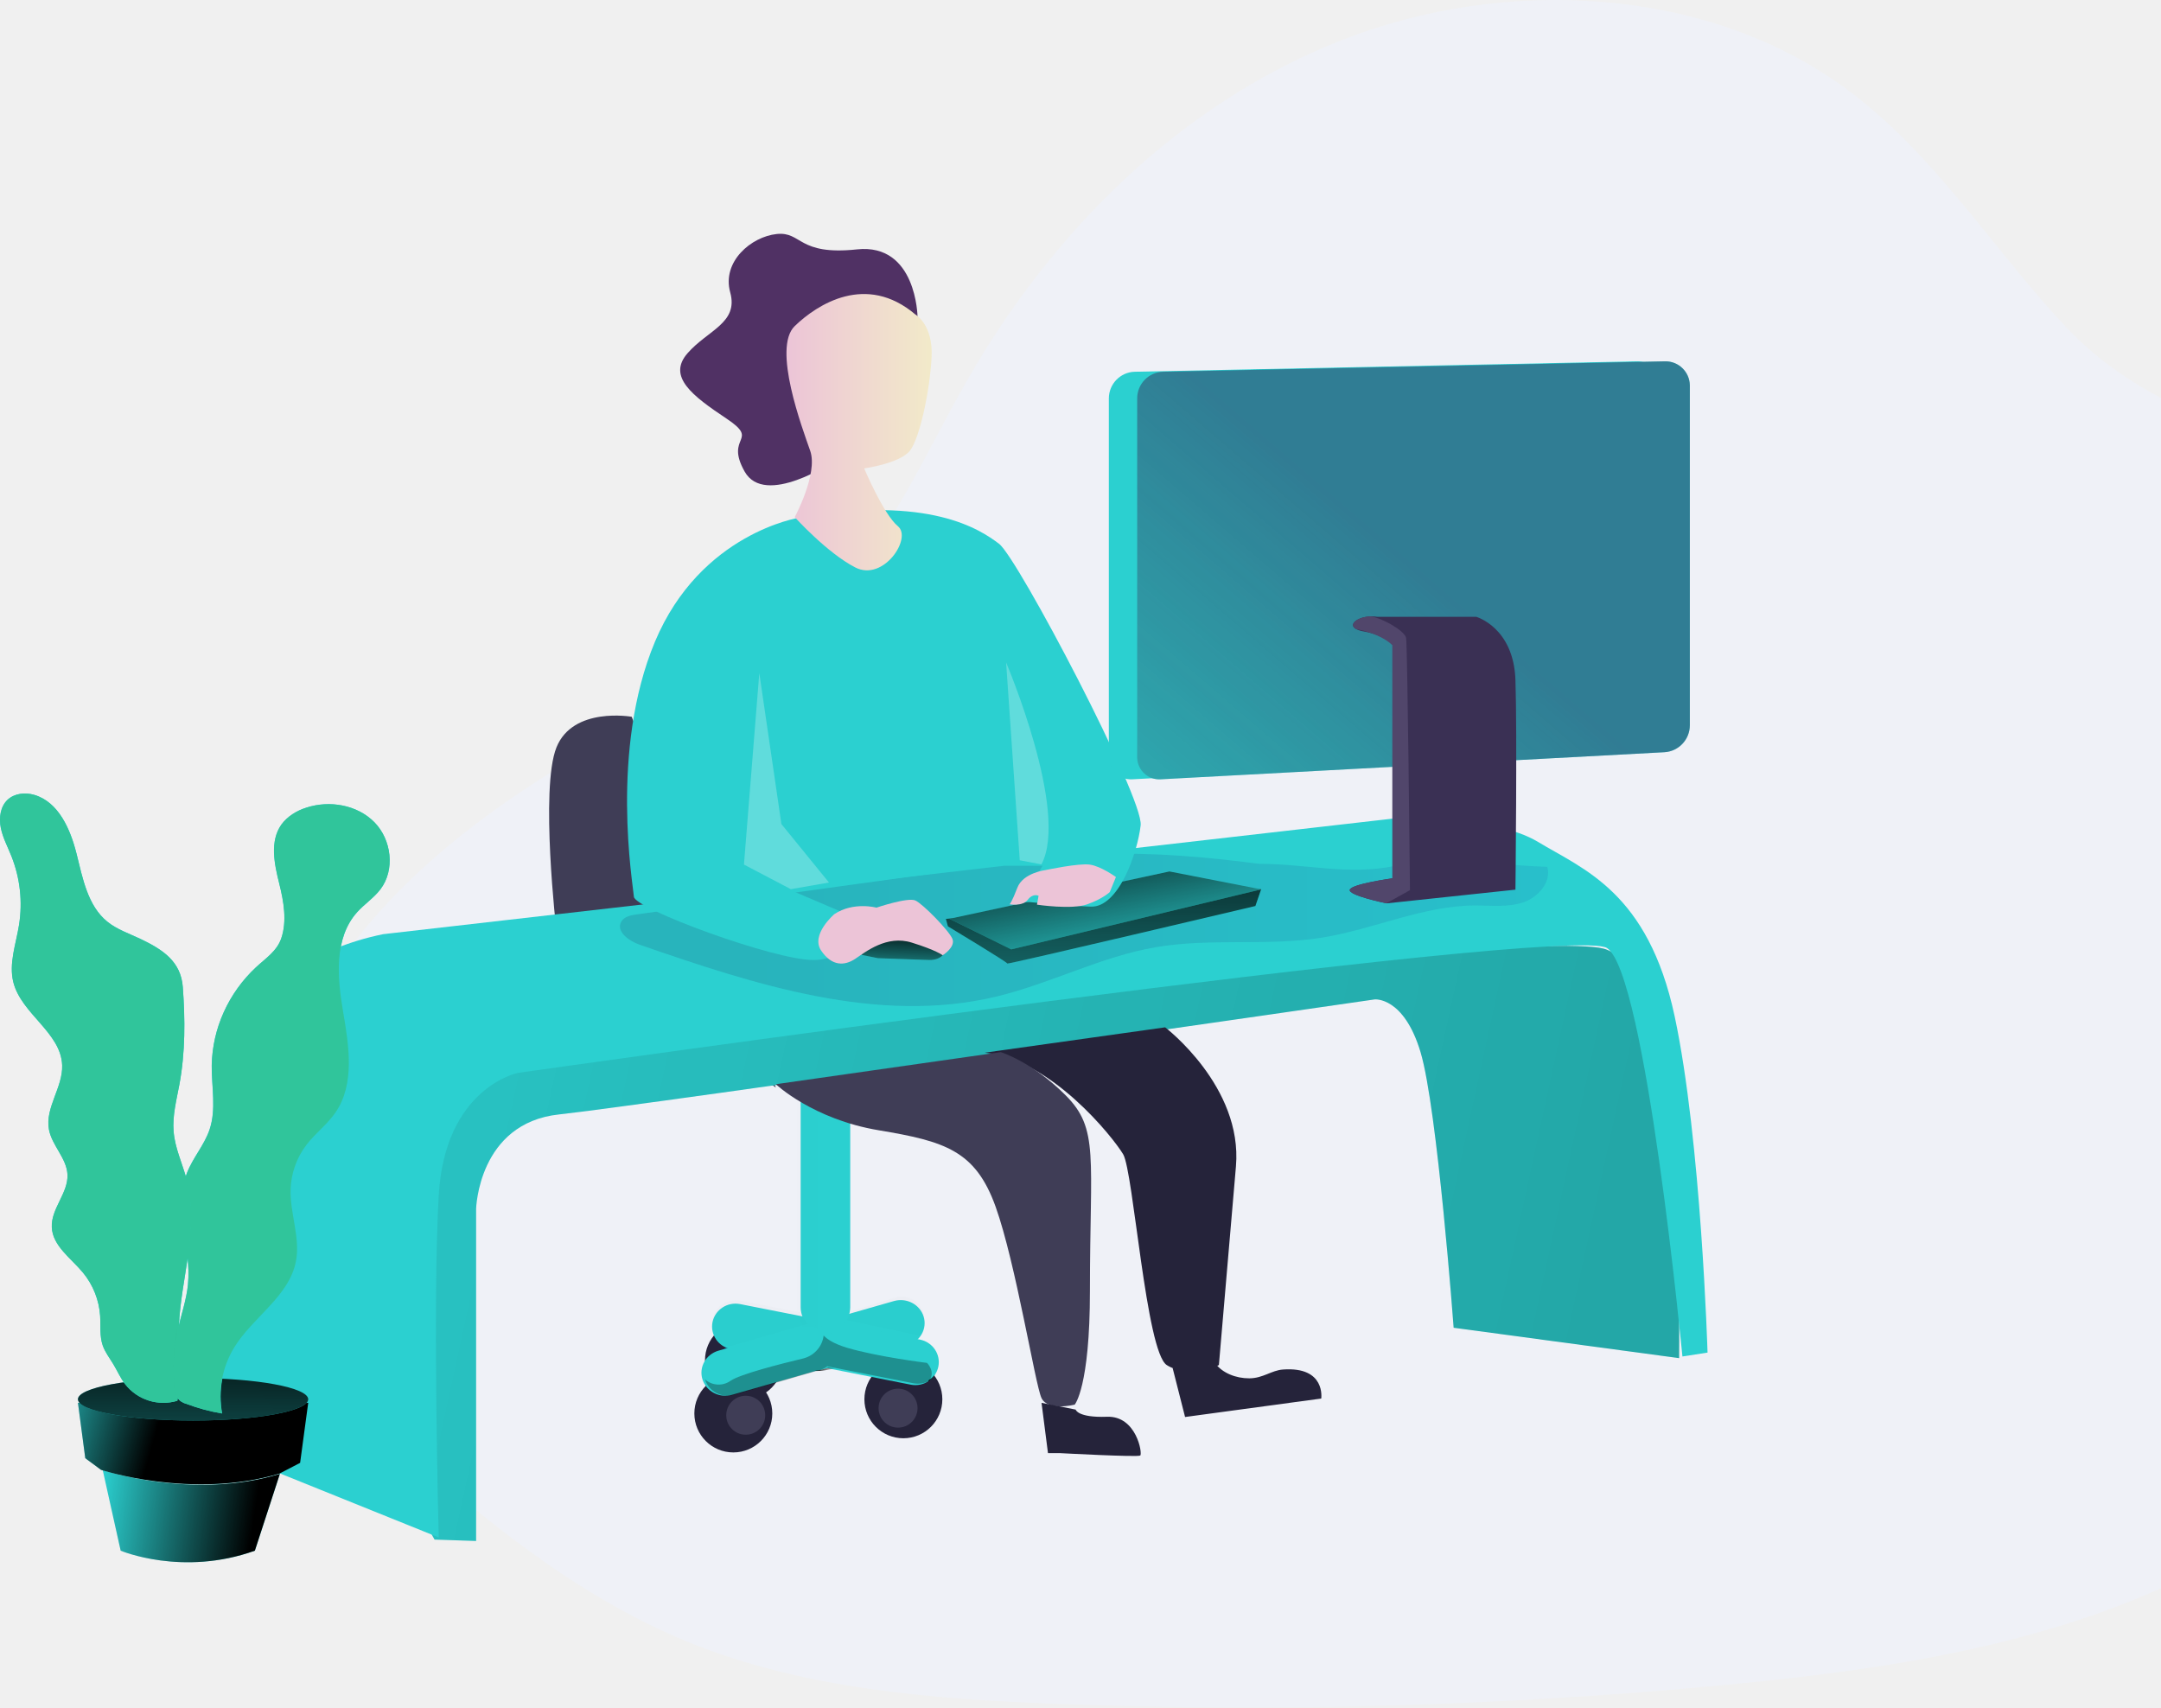
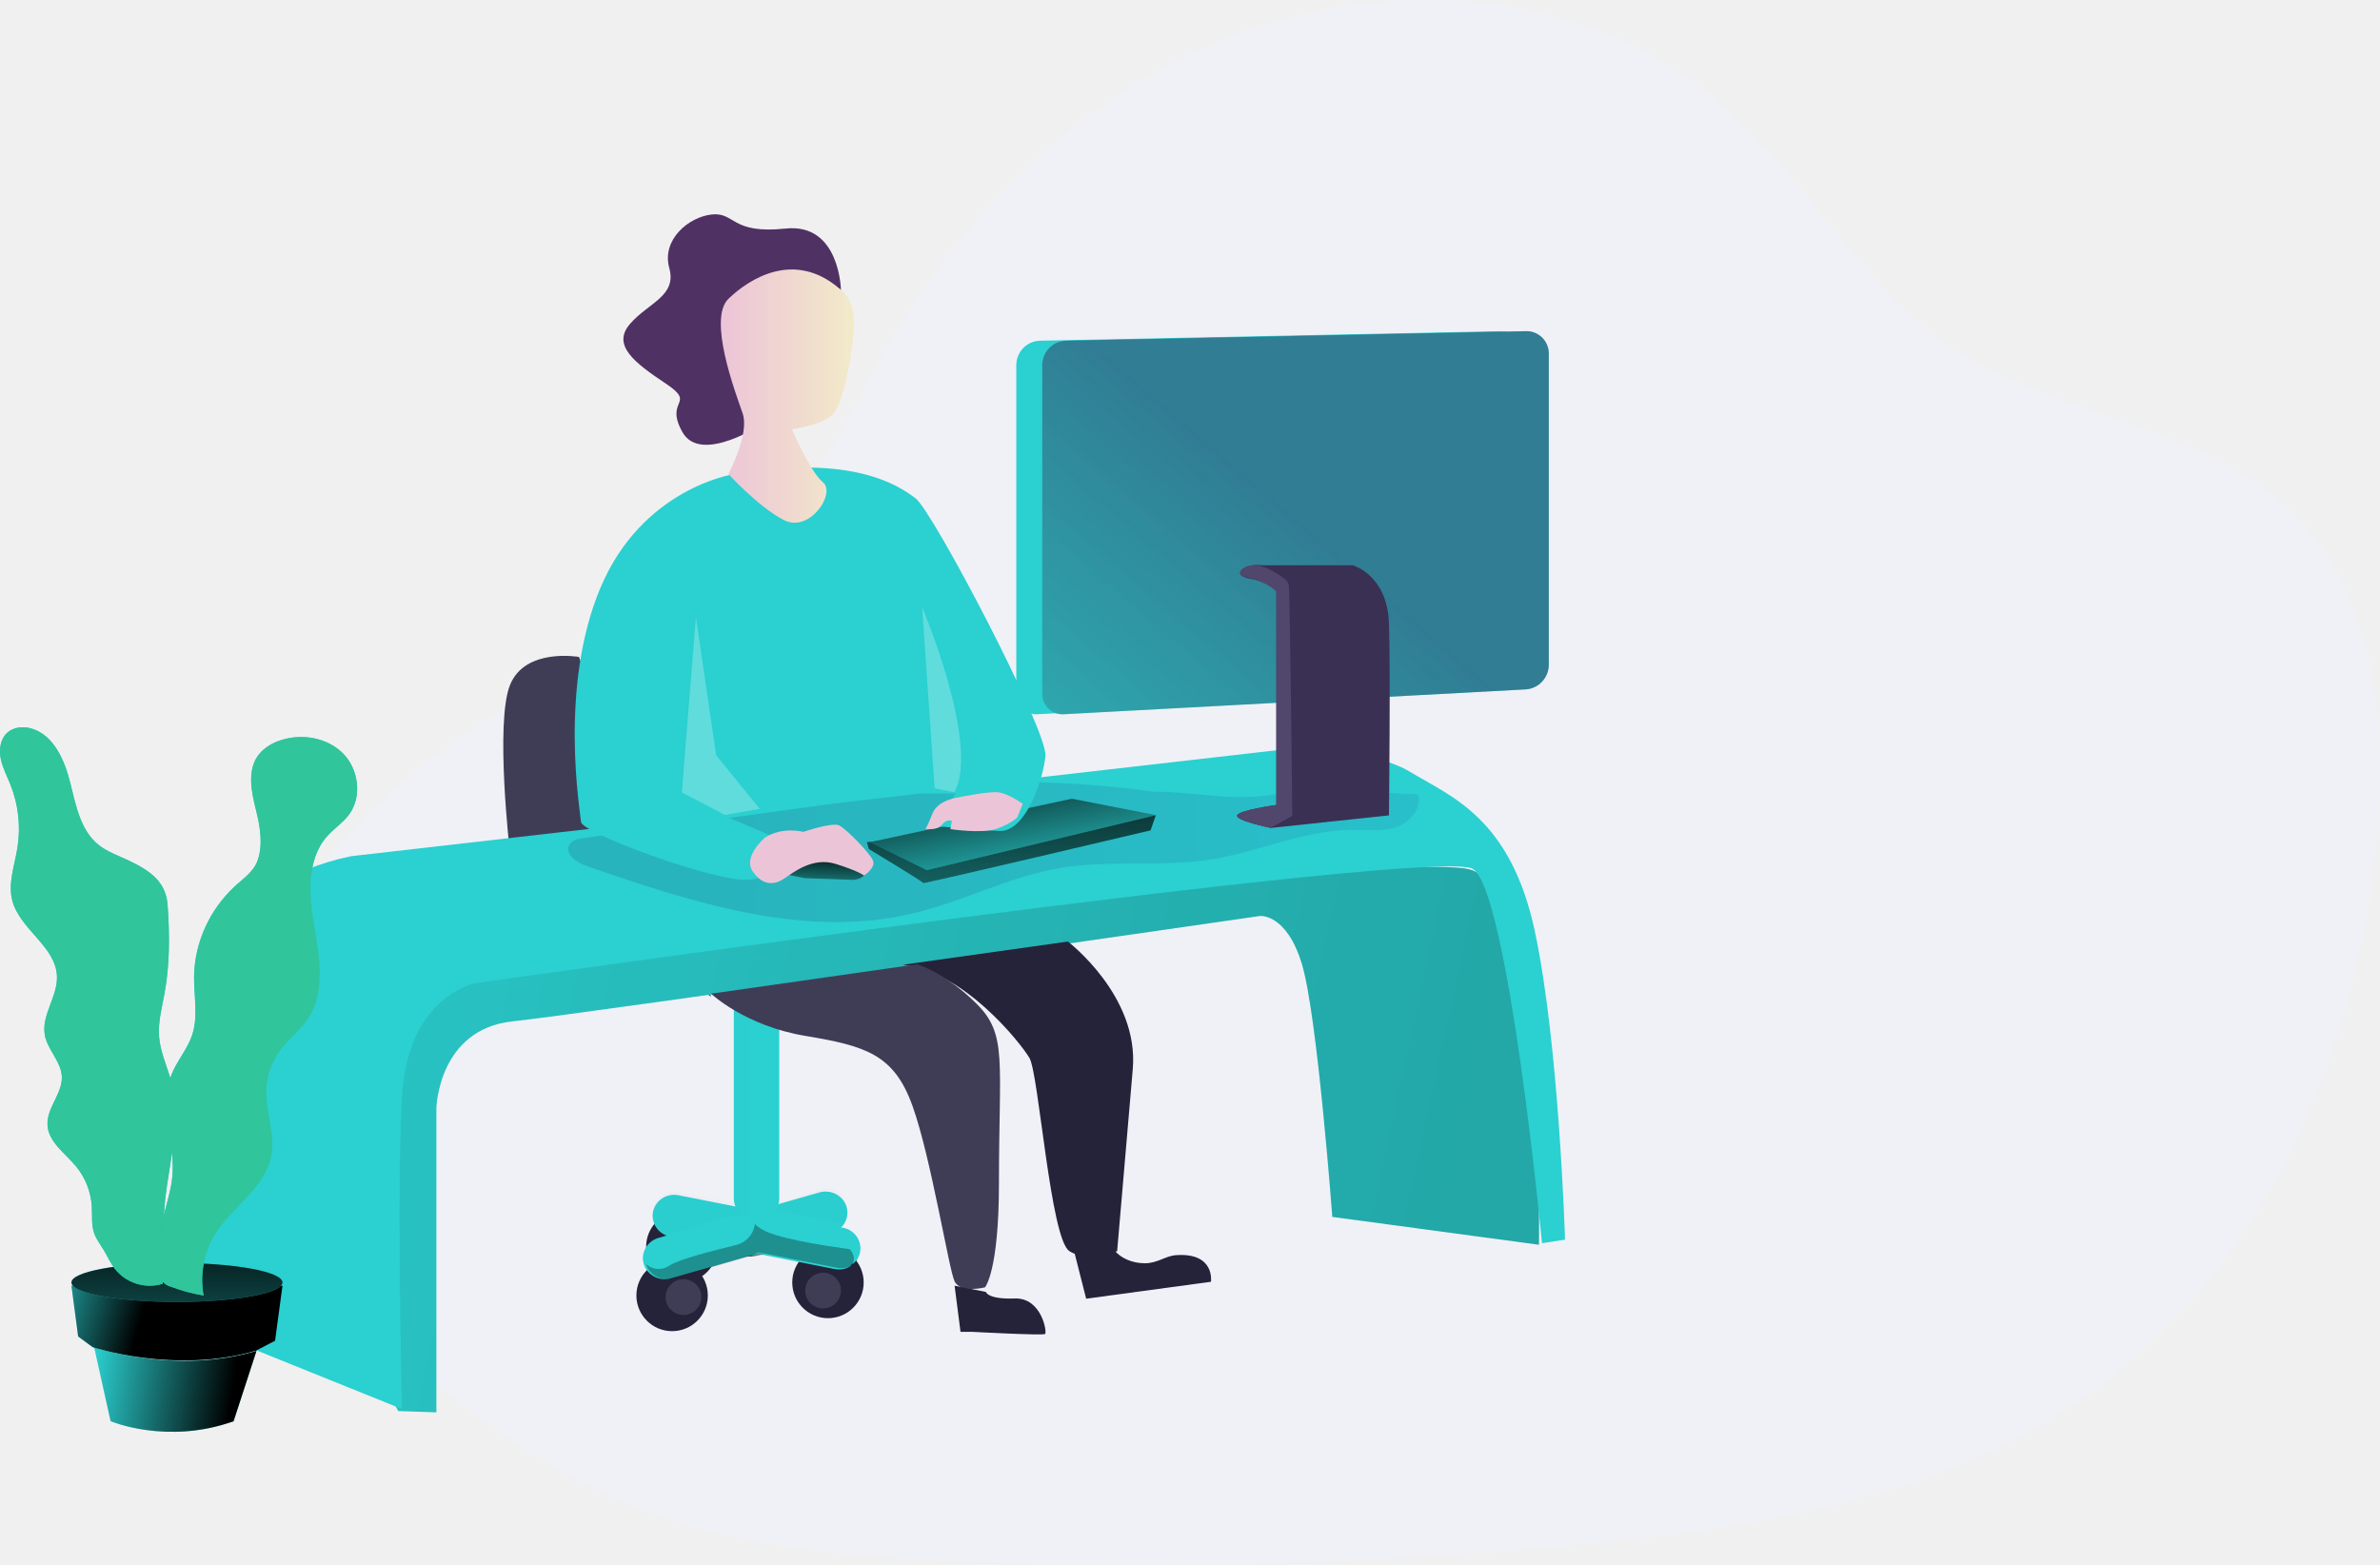
- <svg xmlns="http://www.w3.org/2000/svg" width="610" height="482" fill="none">
-   <path d="M583.079 92.214c-20.972-22.385-37.207-49.107-62.274-67.375-39.374-28.754-96.041-31.558-142.081-13.494-46.039 18.063-81.904 54.474-105.543 95.703-12.435 21.692-22.202 45.354-40.423 63.08-15.403 14.976-35.648 24.531-54.843 34.938-30.948 16.733-60.752 36.952-80.78 64.695-20.026 27.743-28.98 64.181-16.178 95.446 8.633 21.097 26.022 37.883 43.836 53.081 20.964 17.869 43.496 34.601 69.499 45.248 32.556 13.246 68.695 16.094 104.135 17.442 62.828 2.38 125.757.601 188.319-5.323 51.23-4.844 104.011-13.113 146.874-39.88 60.043-37.484 91.001-106.163 97.97-173.511 2.836-26.935 2.118-54.927-8.964-79.919-26.504-59.78-98.017-45.798-139.547-90.131Z" fill="#EFF1F7" />
-   <path d="M178.317 202.334s-16.6-2.947-21.25 8.669c-4.65 11.616 0 51.733 0 51.733L219 307l-40.683-104.666Z" fill="#3F3D56" />
-   <path d="m256.202 379.727-24.555 7.008c-3.568 1.009-7.31-.952-8.372-4.386-1.047-3.438.987-7.046 4.55-8.069l24.522-7.014c3.565-1.01 7.307.947 8.372 4.379 1.058 3.433-.961 7.045-4.517 8.082Z" fill="#2BD0D0" />
+ <svg xmlns="http://www.w3.org/2000/svg" width="733" height="482" viewBox="0 0 733 482" fill="none">
+   <path d="M583.079 92.214C562.107 69.829 545.872 43.107 520.805 24.839C481.431 -3.915 424.764 -6.719 378.724 11.345C332.685 29.408 296.82 65.819 273.181 107.048C260.746 128.74 250.979 152.402 232.758 170.128C217.355 185.104 197.11 194.659 177.915 205.066C146.967 221.799 117.163 242.018 97.136 269.761C77.109 297.504 68.154 333.942 80.957 365.207C89.59 386.304 106.979 403.09 124.793 418.288C145.757 436.157 168.289 452.889 194.292 463.536C226.848 476.782 262.987 479.63 298.427 480.978C361.255 483.358 424.184 481.579 486.746 475.655C537.976 470.811 590.757 462.542 633.62 435.775C693.663 398.291 724.621 329.612 731.59 262.264C734.426 235.329 733.708 207.337 722.626 182.345C696.122 122.565 624.609 136.547 583.079 92.214Z" fill="#EFF1F7" />
+   <path d="M178.317 202.334C178.317 202.334 161.717 199.387 157.067 211.003C152.417 222.619 157.067 262.736 157.067 262.736L219 307L178.317 202.334Z" fill="#3F3D56" />
+   <path d="M256.202 379.727L231.647 386.735C228.079 387.744 224.337 385.783 223.275 382.349V382.349C222.228 378.911 224.262 375.303 227.825 374.28L252.347 367.266C255.912 366.256 259.654 368.213 260.719 371.645V371.645C261.777 375.078 259.758 378.69 256.202 379.727V379.727Z" fill="#2BD0D0" />
  <circle cx="255" cy="395" r="11" fill="#25233A" />
  <circle cx="253.5" cy="397.5" r="5.5" fill="#3F3D56" />
  <circle cx="210" cy="384" r="11" fill="#25233A" />
-   <path d="M214 384.5a5.5 5.5 0 1 1-11 0 5.5 5.5 0 1 1 11 0Z" fill="url(#a)" />
+   <path d="M214 384.5C214 387.538 211.538 390 208.5 390C205.462 390 203 387.538 203 384.5C203 381.462 205.462 379 208.5 379C211.538 379 214 381.462 214 384.5Z" fill="url(#paint0_linear_1_797)" />
  <circle cx="207" cy="399" r="11" fill="#25233A" />
-   <path d="M216 399.5a5.5 5.5 0 1 1-11 0 5.5 5.5 0 1 1 11 0Z" fill="#3F3D56" />
-   <path d="m257.085 390.874-50.787-10.046c-3.574-.717-5.884-4.13-5.168-7.636.732-3.5 4.211-5.764 7.785-5.066l50.787 10.027c3.574.717 5.884 4.131 5.168 7.637-.723 3.507-4.204 5.781-7.785 5.084Z" fill="#2BD0D0" />
-   <path d="M226 310h14v58.999a6.999 6.999 0 0 1-6.997 7.001 6.998 6.998 0 0 1-6.996-7.001V310H226Z" fill="#2BD0D0" />
-   <path d="m231.187 386.708-24.537 7.025c-3.568 1.014-7.314-.949-8.375-4.388-1.047-3.441.987-7.05 4.548-8.074l24.537-7.005c3.564-1.011 7.304.948 8.368 4.381 1.039 3.435-.989 7.034-4.541 8.061Z" fill="#2BD0D0" />
-   <path d="m236 386.26-3.125.551c-.932.163-1.907.222-2.875.172l1.305-.228a10.294 10.294 0 0 0 2.507-.755l2.188.26Z" fill="url(#b)" />
-   <path d="M261 372.738a6.914 6.914 0 0 1-1.46 4.262L239 372.65a7.104 7.104 0 0 0 1.098-2.462l12.654-3.923a6.2 6.2 0 0 1 4.913.579c1.5.867 2.609 2.324 3.083 4.048.164.6.249 1.222.252 1.846Z" fill="url(#c)" />
-   <path opacity=".31" d="M225.221 371.103a5.779 5.779 0 0 1-.221-1.58V311h5.943v63.071A1.88 1.88 0 0 0 231 375a9.262 9.262 0 0 0-2.845-.511c-.691-.04-1.385-.04-2.076 0l.425-.1c.262-.04-.94-2.091-1.283-3.286Z" fill="url(#d)" />
-   <path opacity=".31" d="M262.289 389.8a6.67 6.67 0 0 1-3.17.796 7.059 7.059 0 0 1-1.329-.129l-22.408-4.407-1.867-.363a6.519 6.519 0 0 1-2.133 1.055l-1.11.317-23.025 6.666c-3.514 1.007-7.202-.943-8.247-4.362 1.997 1.805 5.029 1.973 7.223.401 2.811-1.896 14.002-4.743 20.341-6.257 2.996-.698 5.288-3.049 5.848-5.999a4.13 4.13 0 0 1 .08-.518c1.056 1.113 2.997 2.362 6.505 3.423 8.639 2.589 22.667 4.304 22.667 4.304s2.532 2.42.625 5.073Z" fill="url(#e)" />
-   <path d="M264 388a7.623 7.623 0 0 1-2 2 120.6 120.6 0 0 0 2-2Z" fill="url(#f)" />
-   <path d="M226.299 370.559a6.828 6.828 0 0 0 1.701 3.129c-.209.04-.425.093-.641.152L206.088 380c-3.271-.813-5.426-3.865-5.044-7.146.381-3.28 3.181-5.781 6.556-5.854.453.001.905.045 1.349.132l17.35 3.427Z" fill="url(#g)" />
-   <path d="M259 89.407s-.276-20.805-17.075-19.01c-16.799 1.793-15.511-5.095-22.687-4.339-7.175.757-15.511 7.786-13.117 16.468 2.395 8.682-6.332 10.623-12.064 17.21-5.733 6.587 1.349 11.976 11.006 18.416 9.657 6.44-.6 4.773 5.125 14.955 5.726 10.181 25.107-2.825 25.107-2.825L259 89.407Z" fill="#503164" />
-   <path d="m122.664 434.601 11.729.399v-93.745s.591-24.241 23.453-26.673c22.861-2.431 230.196-32.466 230.196-32.466s8.218-.87 12.951 14.901c4.733 15.771 9.34 77.787 9.34 77.787l63.64 8.577s1.679-109.549-21.302-115.595c-22.981-6.045-323.522 24.76-323.522 24.76s-22.291 116.352-6.485 142.055Z" fill="#2BD0D0" />
-   <path opacity=".197" d="m122.664 434.601 11.729.399v-93.745s.591-24.241 23.453-26.673c22.861-2.431 230.196-32.466 230.196-32.466s8.218-.87 12.951 14.901c4.733 15.771 9.34 77.787 9.34 77.787l63.64 8.577s1.679-109.549-21.302-115.595c-22.981-6.045-323.522 24.76-323.522 24.76s-22.291 116.352-6.485 142.055Z" fill="url(#h)" />
-   <path d="M62 303.784s5.744-31.756 46.144-40.079l285.183-32.643s27.996-1.16 40.804 6.587c12.808 7.746 31.088 14.168 38.583 49.223 7.495 35.056 9.286 94.942 9.286 94.942l-7.09 1.1s-10.348-108.44-21.311-115.306c-10.964-6.865-307.403 35.255-307.403 35.255s-20.561 4.088-22.352 34.532c-1.791 30.443 0 96.605 0 96.605L62 409.057V303.784Z" fill="#2BD0D0" />
-   <path opacity=".19" d="M355.425 243.844c-14.762-1.9-29.644-3.276-44.519-2.719-11.179.432-22.286 1.965-33.372 3.492l-97.775 13.503c-1.659.229-3.55.603-4.379 2.044-1.593 2.752 2.149 5.464 5.181 6.512 32.51 11.256 67.243 22.656 100.708 14.63 15.3-3.669 29.511-11.288 45.03-13.935 15.518-2.647 31.448-.21 46.933-2.706 14.557-2.345 28.417-9.009 43.172-9.074 4.525 0 9.183.577 13.475-.839 4.293-1.415 8.088-5.739 6.9-10.05-13.853-.478-29.404-3.007-42.992-.262-13.449 2.712-24.894-.596-38.362-.596Z" fill="url(#i)" />
-   <path d="m267 259.38.57 2.114s16.881 10.173 16.775 10.501c-.106.328 70.024-16.239 70.024-16.239L356 251l-89 8.38Z" fill="#2BD0D0" />
-   <path d="m267 259.38.57 2.114s16.881 10.173 16.775 10.501c-.106.328 70.024-16.239 70.024-16.239L356 251l-89 8.38Z" fill="url(#j)" />
-   <path d="M268 259.364 330.107 246 356 251.054 285.442 268 268 259.364Z" fill="#2BD0D0" />
-   <path d="M268 259.364 330.107 246 356 251.054 285.442 268 268 259.364Z" fill="url(#k)" />
-   <path d="m247.832 270.484 14.457.512s3.672.228 4.621-2.717c.949-2.945-5.89-9.16-6.623-9.277-.733-.118-19.759 5.219-17.017 10.556l4.562.926Z" fill="#2BD0D0" />
-   <path d="m247.832 270.484 14.457.512s3.672.228 4.621-2.717c.949-2.945-5.89-9.16-6.623-9.277-.733-.118-19.759 5.219-17.017 10.556l4.562.926Z" fill="url(#l)" />
-   <path d="m79 416.056-7.058 21.677c-20.473 7.351-37.88 0-37.88 0L29 415s25.535 8.56 50 1.056Z" fill="#2BD0D0" />
-   <path d="m79 416.056-7.058 21.677c-20.473 7.351-37.88 0-37.88 0L29 415s25.535 8.56 50 1.056Z" fill="url(#m)" />
-   <path d="m87 396-2.284 16.943-5.786 3.008c-24.649 7.421-50.415-1.038-50.415-1.038l-4.443-3.283L22 396h65Z" fill="#2BD0D0" />
-   <path d="m87 396-2.284 16.943-5.786 3.008c-24.649 7.421-50.415-1.038-50.415-1.038l-4.443-3.283L22 396h65Z" fill="url(#n)" />
+   <path d="M216 399.5C216 402.538 213.538 405 210.5 405C207.462 405 205 402.538 205 399.5C205 396.462 207.462 394 210.5 394C213.538 394 216 396.462 216 399.5V399.5Z" fill="#3F3D56" />
+   <path d="M257.085 390.874L206.298 380.828C202.724 380.111 200.414 376.698 201.13 373.192V373.192C201.862 369.692 205.341 367.428 208.915 368.126L259.702 378.153C263.276 378.87 265.586 382.284 264.87 385.79V385.79C264.147 389.297 260.666 391.571 257.085 390.874V390.874Z" fill="#2BD0D0" />
+   <path d="M226 310H240V368.999C240 372.866 236.867 376 233.003 376V376C229.139 376 226.007 372.866 226.007 368.999V310H226Z" fill="#2BD0D0" />
+   <path d="M231.187 386.708L206.65 393.733C203.082 394.747 199.336 392.784 198.275 389.345V389.345C197.228 385.904 199.262 382.295 202.823 381.271L227.36 374.266C230.924 373.255 234.664 375.214 235.728 378.647V378.647C236.767 382.082 234.739 385.681 231.187 386.708Z" fill="#2BD0D0" />
+   <path d="M236 386.26L232.875 386.811C231.943 386.974 230.968 387.033 230 386.983L231.305 386.755C232.212 386.598 233.063 386.342 233.812 386L236 386.26Z" fill="url(#paint1_linear_1_797)" />
+   <path d="M261 372.738C260.999 374.293 260.483 375.799 259.54 377L239 372.65C239.517 371.913 239.89 371.077 240.098 370.188L252.752 366.265C254.398 365.768 256.165 365.976 257.665 366.844C259.165 367.711 260.274 369.168 260.748 370.892C260.912 371.492 260.997 372.114 261 372.738V372.738Z" fill="url(#paint2_linear_1_797)" />
+   <path opacity="0.31" d="M225.221 371.103C225.074 370.585 225 370.055 225 369.523V311H230.943V374.071C230.884 374.38 230.903 374.697 231 375C230.1 374.685 229.135 374.511 228.155 374.489C227.464 374.449 226.77 374.449 226.079 374.489L226.504 374.389C226.766 374.349 225.564 372.298 225.221 371.103Z" fill="url(#paint3_linear_1_797)" />
+   <path opacity="0.31" d="M262.289 389.8C261.319 390.323 260.228 390.597 259.119 390.596C258.673 390.595 258.228 390.552 257.79 390.467L235.382 386.06L233.515 385.697C232.878 386.175 232.154 386.533 231.382 386.752L230.272 387.069L207.247 393.735C203.733 394.742 200.045 392.792 199 389.373C200.997 391.178 204.029 391.346 206.223 389.774C209.034 387.878 220.225 385.031 226.564 383.517C229.56 382.819 231.852 380.468 232.412 377.518C232.428 377.344 232.454 377.171 232.492 377C233.548 378.113 235.489 379.362 238.997 380.423C247.636 383.012 261.664 384.727 261.664 384.727C261.664 384.727 264.196 387.147 262.289 389.8Z" fill="url(#paint4_linear_1_797)" />
+   <path d="M264 388C263.472 388.778 262.793 389.456 262 390C262.538 389.479 263.229 388.785 264 388Z" fill="url(#paint5_linear_1_797)" />
+   <path d="M226.299 370.559C226.577 371.729 227.163 372.809 228 373.688C227.791 373.728 227.575 373.781 227.359 373.84L206.088 380C202.817 379.187 200.662 376.135 201.044 372.854C201.425 369.574 204.225 367.073 207.6 367C208.053 367.001 208.505 367.045 208.949 367.132L226.299 370.559Z" fill="url(#paint6_linear_1_797)" />
+   <path d="M259 89.407C259 89.407 258.724 68.602 241.925 70.396C225.126 72.19 226.414 65.302 219.238 66.058C212.063 66.815 203.727 73.844 206.121 82.526C208.516 91.208 199.789 93.149 194.057 99.736C188.324 106.323 195.406 111.712 205.063 118.152C214.72 124.592 204.463 122.925 210.188 133.107C215.914 143.288 235.295 130.282 235.295 130.282L259 89.407Z" fill="#503164" />
+   <path d="M122.664 434.601L134.393 435V341.255C134.393 341.255 134.984 317.014 157.846 314.582C180.707 312.151 388.042 282.116 388.042 282.116C388.042 282.116 396.26 281.246 400.993 297.017C405.726 312.788 410.333 374.804 410.333 374.804L473.973 383.381C473.973 383.381 475.652 273.832 452.671 267.786C429.69 261.741 129.149 292.546 129.149 292.546C129.149 292.546 106.858 408.898 122.664 434.601Z" fill="#2BD0D0" />
+   <path opacity="0.197" d="M122.664 434.601L134.393 435V341.255C134.393 341.255 134.984 317.014 157.846 314.582C180.707 312.151 388.042 282.116 388.042 282.116C388.042 282.116 396.26 281.246 400.993 297.017C405.726 312.788 410.333 374.804 410.333 374.804L473.973 383.381C473.973 383.381 475.652 273.832 452.671 267.786C429.69 261.741 129.149 292.546 129.149 292.546C129.149 292.546 106.858 408.898 122.664 434.601Z" fill="url(#paint7_linear_1_797)" />
+   <path d="M62 303.784C62 303.784 67.744 272.028 108.144 263.705L393.327 231.062C393.327 231.062 421.323 229.902 434.131 237.649C446.939 245.395 465.219 251.817 472.714 286.872C480.209 321.928 482 381.814 482 381.814L474.91 382.914C474.91 382.914 464.562 274.474 453.599 267.608C442.635 260.743 146.196 302.863 146.196 302.863C146.196 302.863 125.635 306.951 123.844 337.395C122.053 367.838 123.844 434 123.844 434L62 409.057V303.784Z" fill="#2BD0D0" />
+   <path opacity="0.19" d="M355.425 243.844C340.663 241.944 325.781 240.568 310.906 241.125C299.727 241.557 288.62 243.09 277.534 244.617L179.759 258.12C178.1 258.349 176.209 258.723 175.38 260.164C173.787 262.916 177.529 265.628 180.561 266.676C213.071 277.932 247.804 289.332 281.269 281.306C296.569 277.637 310.78 270.018 326.299 267.371C341.817 264.724 357.747 267.161 373.232 264.665C387.789 262.32 401.649 255.656 416.404 255.591C420.929 255.591 425.587 256.168 429.879 254.752C434.172 253.337 437.967 249.013 436.779 244.702C422.926 244.224 407.375 241.695 393.787 244.44C380.338 247.152 368.893 243.844 355.425 243.844Z" fill="url(#paint8_linear_1_797)" />
+   <path d="M267 259.38L267.57 261.494C267.57 261.494 284.451 271.667 284.345 271.995C284.239 272.323 354.369 255.756 354.369 255.756L356 251L267 259.38Z" fill="#2BD0D0" />
+   <path d="M267 259.38L267.57 261.494C267.57 261.494 284.451 271.667 284.345 271.995C284.239 272.323 354.369 255.756 354.369 255.756L356 251L267 259.38Z" fill="url(#paint9_linear_1_797)" />
+   <path d="M268 259.364L330.107 246L356 251.054L285.442 268L268 259.364V259.364Z" fill="#2BD0D0" />
+   <path d="M268 259.364L330.107 246L356 251.054L285.442 268L268 259.364V259.364Z" fill="url(#paint10_linear_1_797)" />
+   <path d="M247.832 270.484L262.289 270.996C262.289 270.996 265.961 271.224 266.91 268.279C267.859 265.334 261.02 259.119 260.287 259.002C259.554 258.884 240.528 264.221 243.27 269.558L247.832 270.484Z" fill="#2BD0D0" />
+   <path d="M247.832 270.484L262.289 270.996C262.289 270.996 265.961 271.224 266.91 268.279C267.859 265.334 261.02 259.119 260.287 259.002C259.554 258.884 240.528 264.221 243.27 269.558L247.832 270.484Z" fill="url(#paint11_linear_1_797)" />
+   <path d="M79 416.056L71.942 437.733C51.469 445.084 34.062 437.733 34.062 437.733L29 415C29 415 54.535 423.56 79 416.056Z" fill="#2BD0D0" />
+   <path d="M79 416.056L71.942 437.733C51.469 445.084 34.062 437.733 34.062 437.733L29 415C29 415 54.535 423.56 79 416.056Z" fill="url(#paint12_linear_1_797)" />
+   <path d="M87 396L84.716 412.943L78.93 415.951C54.282 423.372 28.515 414.913 28.515 414.913L24.072 411.63L22 396H87Z" fill="#2BD0D0" />
+   <path d="M87 396L84.716 412.943L78.93 415.951C54.282 423.372 28.515 414.913 28.515 414.913L24.072 411.63L22 396H87Z" fill="url(#paint13_linear_1_797)" />
  <ellipse cx="54.5" cy="395" rx="32.5" ry="6" fill="#2BD0D0" />
-   <ellipse cx="54.5" cy="395" rx="32.5" ry="6" fill="url(#o)" />
-   <path d="M39.641 265.03c-3.182-1.515-6.603-2.658-9.356-4.871-5.547-4.498-6.953-12.247-8.69-19.197-1.736-6.951-5.097-14.593-11.944-16.587-2.562-.737-5.567-.445-7.515 1.389-2.053 1.934-2.47 5.11-1.908 7.915.561 2.804 1.928 5.316 2.985 7.974a36.877 36.877 0 0 1 2.172 19.477c-.865 5.389-2.932 10.851-1.605 16.134 2.252 8.964 13.47 14.221 13.78 23.457.212 6.233-4.885 12.001-3.73 18.135.852 4.538 5.005 8.08 5.23 12.692.25 5.23-4.662 9.655-4.424 14.885.238 5.23 5.427 8.725 8.815 12.839a21.45 21.45 0 0 1 4.827 12.193c.178 2.791-.179 5.682.726 8.327.66 1.933 1.98 3.575 3.004 5.316 1.13 1.88 1.981 3.914 3.341 5.655a13.696 13.696 0 0 0 14.725 4.651c1.05-6.95.132-14.041.423-21.065.574-13.609 5.691-27.324 2.416-40.535-1.201-4.844-3.512-9.443-3.922-14.413-.363-4.439.812-8.838 1.631-13.217 1.69-9.044 1.664-18.394.97-27.538-.547-7.256-5.618-10.599-11.95-13.616Z" fill="#2BD0D0" />
-   <path d="M59.752 300.767c-.053 6.062 1.33 12.329-.612 18.085-1.47 4.362-4.702 7.934-6.371 12.223-3.85 9.899 1.33 21 .273 31.569-.44 4.355-1.936 8.538-2.88 12.814a51.239 51.239 0 0 0-.851 16.485 4.171 4.171 0 0 0 3.325 4.342A51.957 51.957 0 0 0 62.711 399a26.639 26.639 0 0 1 3.445-18.59c5.274-8.63 15.522-14.446 17.43-24.359 1.29-6.712-1.715-13.524-1.502-20.355a21.886 21.886 0 0 1 4.482-12.548c2.48-3.227 5.839-5.723 8.147-9.069 5.546-8.067 3.817-18.849 2.168-28.495-1.65-9.647-2.607-20.748 3.91-28.057 2.062-2.311 4.748-4.044 6.617-6.513 4.163-5.504 3.112-13.983-1.729-18.902-4.841-4.92-12.636-6.281-19.22-4.116a13.858 13.858 0 0 0-7.009 4.76c-3.325 4.714-1.995 11.154-.585 16.757 1.23 4.867 2.221 10.483.538 15.39-1.256 3.651-4.442 5.63-7.149 8.172a38.903 38.903 0 0 0-12.502 27.692Z" fill="#2BD0D0" />
-   <path d="M53.062 354.522c-.938 6.593-2.292 13.239-2.57 19.851v.665a1.77 1.77 0 0 1-.111.479 51.676 51.676 0 0 0-.866 16.501c.036.893.261 1.768.66 2.566-.032.279-.072.551-.111.83a13.702 13.702 0 0 1-14.73-4.652c-1.32-1.741-2.213-3.775-3.342-5.655-1.057-1.748-2.345-3.39-3.005-5.317-.905-2.659-.548-5.536-.727-8.327a21.455 21.455 0 0 0-4.828-12.196c-3.389-4.087-8.587-7.516-8.818-12.833-.231-5.317 4.676-9.656 4.425-14.887-.224-4.612-4.379-8.154-5.23-12.693-1.157-6.135 3.962-11.903 3.731-18.137-.31-9.238-11.532-14.495-13.785-23.46-1.32-5.284.74-10.747 1.605-16.136a36.878 36.878 0 0 0-2.146-19.46c-1.057-2.658-2.424-5.163-2.986-7.975-.561-2.811-.145-5.981 1.909-7.922 1.982-1.834 4.954-2.126 7.517-1.389 6.856 1.994 10.204 9.664 11.948 16.615 1.744 6.952 3.144 14.694 8.692 19.2 2.742 2.227 6.176 3.356 9.36 4.872 6.34 3.017 11.413 6.36 11.955 13.551.66 9.144.72 18.495-.97 27.54-.82 4.38-1.982 8.779-1.632 13.219.35 4.439 2.272 8.64 3.527 12.946.139.485.277.977.396 1.469 1.665 6.839 1.13 13.757.132 20.735Z" fill="#30C59B" />
-   <path d="M49.718 394a7.788 7.788 0 0 1-.502-2.488 67.11 67.11 0 0 1 .636-16.047c.025-.155.053-.31.082-.465-.172 6.346.373 12.744-.215 19Z" fill="url(#p)" />
-   <path d="M107.393 251.014c-1.871 2.469-4.562 4.202-6.627 6.513-6.527 7.303-5.568 18.41-3.916 28.057 1.651 9.646 3.383 20.428-2.172 28.495-2.31 3.319-5.674 5.842-8.159 9.069a21.865 21.865 0 0 0-4.49 12.548c-.212 6.831 2.798 13.643 1.506 20.355-1.911 9.913-12.175 15.742-17.457 24.359A26.645 26.645 0 0 0 62.654 399a51.837 51.837 0 0 1-10.064-2.715 5.429 5.429 0 0 1-2.344-1.415 2.433 2.433 0 0 1-.247-.345 6.228 6.228 0 0 1-.699-2.549c-.599-5.507-.3-11.074.886-16.485.033-.16.073-.319.113-.478.946-4.11 2.345-8.14 2.771-12.336.227-2.72.173-5.456-.16-8.166 1.006-6.971 1.545-13.882-.153-20.668a36.92 36.92 0 0 0-.4-1.467c.127-.425.273-.85.44-1.268 1.672-4.289 4.909-7.861 6.38-12.223 1.939-5.756.56-12.023.613-18.085.087-10.469 4.823-20.581 12.429-27.725 2.71-2.542 5.901-4.521 7.16-8.172 1.685-4.907.666-10.523-.54-15.39-1.418-5.603-2.764-12.043.587-16.757 1.665-2.337 4.29-3.857 7.02-4.76 6.567-2.165 14.407-.804 19.249 4.116 4.842 4.919 5.868 13.431 1.698 18.902Z" fill="#30C59B" />
-   <path d="M225.573 146.146s-27.817 4.3-40.684 34.977c-12.867 30.677-6.176 68.683-5.951 72.027.225 3.344 39.428 17.85 50.635 17.85 11.208 0 13.542-11.229 13.542-11.229l-19.803-8.433 60.17-6.949h10.804l-5.951 10.032s11.743 1.231 19.592 1.511c7.848.281 13.178-15.241 14.057-22.959.879-7.717-34.667-75.458-39.977-79.47-5.309-4.013-19.717-13.817-56.434-7.357Z" fill="#2BD0D0" />
-   <path d="M258.392 88.776s5.032 2.83 4.579 11.985c-.452 9.155-3.289 22.932-6.152 26.5-2.864 3.569-12.879 4.968-12.879 4.968s5.463 12.977 9.529 16.326-4.086 15.687-12.015 11.639c-7.928-4.049-17.12-14.216-17.12-14.216s6.612-12.245 4.376-18.69c-2.235-6.445-10.772-29.063-4.376-35.242 6.396-6.18 20.186-15.035 34.058-3.27Z" fill="url(#q)" />
-   <path opacity=".25" d="M214.334 190 210 244.055 223.238 251 234 249.122l-13.428-16.504L214.334 190ZM284 187s17.909 42.077 9.97 57l-6.116-1.161L284 187Z" fill="#fff" />
-   <path d="M235.522 258.045s-6.766 5.775-3.746 10.267c3.02 4.491 6.625 4.363 9.631 2.355 3.006-2.009 8.911-6.776 15.946-4.588 7.035 2.188 8.744 3.58 8.744 3.58s3.705-2.316 2.744-4.639c-.962-2.323-8.32-9.849-10.452-10.825-2.132-.975-10.983 2.021-10.983 2.021s-6.503-1.758-11.884 1.829Z" fill="url(#r)" />
-   <path d="M295.191 245.598s-6.385.759-7.998 4.957c-1.613 4.198-2.193 4.709-2.193 4.709s3.606.691 5.106-1.263c1.499-1.954 3.059-1.133 3.059-1.133l-.447 2.507s9.798 1.477 14.224-.111c4.425-1.588 6.325-3.452 6.325-3.452l1.733-4.24s-4.179-3.031-7.332-3.5c-3.152-.47-12.477 1.526-12.477 1.526Z" fill="url(#s)" />
-   <path d="M328.893 290s21.934 16.687 19.984 39.259c-1.949 22.572-4.813 56.087-4.813 56.087s-8.846 3.722-14.707 0c-5.862-3.722-9.411-54.649-12.315-59.513-2.904-4.864-20.375-26.791-39.042-28.679L328.893 290Z" fill="#25233A" />
-   <path d="M219 306.058s10.444 9.895 29.062 13.002c18.619 3.107 27.297 5.7 32.987 21.605 5.69 15.905 11.148 50.137 12.935 53.963 1.786 3.826 9.382 1.874 9.382 1.874s4.296-4.895 4.296-32.114c0-37.946 2.655-45.724-6.913-55.256-9.568-9.533-18.272-12.132-18.272-12.132L219 306.058Z" fill="#3F3D56" />
-   <path d="m294 396 1.82 14.197h3.408s21.948 1.187 22.636.675c.688-.513-1.057-11.243-9.372-10.94-8.316.304-8.861-2.023-8.861-2.023L294 396ZM331 386.156 334.518 400l38.437-5.212s1.353-9.093-10.823-8.191c-3.214.234-5.608 2.465-9.471 2.485-3.863.02-7.563-1.543-9.511-4.082L331 386.156Z" fill="#25233A" />
-   <path d="m461.804 212.337-142.243 7.654c-3.44.181-6.376-2.471-6.561-5.926V112.473c.003-4.101 3.267-7.448 7.348-7.535l141.661-2.937a6.838 6.838 0 0 1 4.886 1.917 6.899 6.899 0 0 1 2.105 4.827v95.971c-.005 4.056-3.164 7.402-7.196 7.621Z" fill="#2BD0D0" />
-   <path d="m469.804 212.337-142.249 7.655c-3.44.177-6.373-2.478-6.555-5.934V112.473c-.004-4.102 3.26-7.452 7.342-7.535l141.68-2.937c3.777-.07 6.898 2.943 6.978 6.738v95.977c-.005 4.057-3.164 7.403-7.196 7.621Z" fill="#2BD0D0" />
-   <path d="m469.804 212.337-142.249 7.655c-3.44.177-6.373-2.478-6.555-5.934V112.473c-.004-4.102 3.26-7.452 7.342-7.535l141.68-2.937c3.777-.07 6.898 2.943 6.978 6.738v95.977c-.005 4.057-3.164 7.403-7.196 7.621Z" fill="url(#t)" />
-   <path d="M427.773 251.138 391.478 255s-11.053-2.23-10.455-3.862c.599-1.633 12.156-3.205 12.156-3.205v-65.804c-.099-.146-1.621-2.084-5.789-3.319a20.87 20.87 0 0 0-2.459-.57 7.283 7.283 0 0 1-2.06-.624c-2.479-1.281.259-3.511 4.107-3.61a9.615 9.615 0 0 1 1.802.106h27.913s10.568 2.973 11.08 17.811c.511 14.839 0 59.215 0 59.215Z" fill="#3A3054" />
-   <path d="M398 251.277 391.322 255s-10.888-2.23-10.299-3.863c.589-1.632 11.995-3.205 11.995-3.205v-65.809c-.138-.152-1.807-1.898-5.703-3.318a28.703 28.703 0 0 0-4.452-1.195c-2.442-1.281.255-3.51 4.046-3.61 3.228.445 9.585 4.028 9.998 6.073.412 2.044 1.093 71.204 1.093 71.204Z" fill="#51466B" />
-   <path d="M263 389c-.881 1.001-1.291 1.371-.77.547.27-.159.527-.342.77-.547Z" fill="url(#u)" />
+   <ellipse cx="54.5" cy="395" rx="32.5" ry="6" fill="url(#paint14_linear_1_797)" />
+   <path d="M39.641 265.03C36.459 263.515 33.038 262.372 30.285 260.159C24.738 255.661 23.332 247.912 21.595 240.962C19.859 234.011 16.498 226.369 9.651 224.375C7.089 223.638 4.084 223.93 2.136 225.764C0.083 227.698 -0.333 230.874 0.228 233.679C0.789 236.483 2.156 238.995 3.213 241.653C5.68 247.826 6.431 254.559 5.385 261.13C4.52 266.519 2.453 271.981 3.78 277.264C6.032 286.228 17.251 291.485 17.561 300.721C17.772 306.954 12.675 312.722 13.83 318.856C14.682 323.394 18.835 326.936 19.06 331.548C19.311 336.778 14.398 341.203 14.636 346.433C14.873 351.663 20.063 355.158 23.451 359.272C26.291 362.726 27.979 366.992 28.278 371.465C28.456 374.256 28.099 377.147 29.004 379.792C29.664 381.725 30.985 383.367 32.008 385.108C33.137 386.988 33.989 389.022 35.349 390.763C38.848 395.201 44.682 397.044 50.074 395.414C51.124 388.464 50.206 381.373 50.497 374.349C51.071 360.74 56.188 347.025 52.913 333.814C51.712 328.97 49.401 324.371 48.991 319.401C48.628 314.962 49.803 310.563 50.622 306.184C52.312 297.14 52.286 287.79 51.593 278.646C51.045 271.39 45.974 268.047 39.641 265.03Z" fill="#2BD0D0" />
+   <path d="M59.752 300.767C59.699 306.829 61.082 313.096 59.14 318.852C57.67 323.214 54.438 326.786 52.769 331.075C48.918 340.974 54.099 352.075 53.042 362.644C52.603 366.999 51.106 371.182 50.162 375.458C48.989 380.871 48.702 386.438 49.311 391.943C49.182 394.015 50.599 395.865 52.636 396.285C55.894 397.526 59.27 398.435 62.711 399C61.548 392.591 62.773 385.979 66.156 380.41C71.43 371.78 81.678 365.964 83.587 356.051C84.877 349.339 81.871 342.527 82.084 335.696C82.237 331.15 83.803 326.765 86.566 323.148C89.046 319.921 92.405 317.425 94.713 314.079C100.259 306.012 98.53 295.23 96.881 285.584C95.231 275.937 94.274 264.836 100.791 257.527C102.853 255.216 105.539 253.483 107.408 251.014C111.571 245.51 110.52 237.031 105.679 232.112C100.838 227.192 93.043 225.831 86.46 227.996C83.682 228.813 81.231 230.477 79.45 232.756C76.125 237.47 77.455 243.91 78.865 249.513C80.095 254.38 81.086 259.996 79.403 264.903C78.147 268.554 74.961 270.533 72.254 273.075C64.503 280.235 59.992 290.227 59.752 300.767Z" fill="#2BD0D0" />
+   <path d="M53.062 354.522C52.124 361.115 50.77 367.761 50.493 374.373V375.038C50.478 375.202 50.44 375.363 50.381 375.517C49.209 380.934 48.917 386.507 49.515 392.018C49.551 392.911 49.776 393.786 50.176 394.584C50.143 394.863 50.103 395.135 50.063 395.414C44.67 397.044 38.834 395.201 35.334 390.762C34.013 389.021 33.121 386.987 31.992 385.107C30.935 383.359 29.647 381.717 28.987 379.79C28.082 377.131 28.439 374.254 28.26 371.463C27.962 366.989 26.272 362.722 23.432 359.267C20.043 355.18 14.845 351.751 14.614 346.434C14.383 341.117 19.29 336.778 19.039 331.547C18.815 326.935 14.66 323.393 13.808 318.854C12.652 312.719 17.771 306.951 17.54 300.717C17.23 291.479 6.008 286.222 3.755 277.257C2.434 271.973 4.495 266.51 5.36 261.121C6.411 254.558 5.669 247.832 3.214 241.661C2.157 239.003 0.79 236.498 0.228 233.686C-0.333 230.875 0.083 227.705 2.137 225.764C4.119 223.93 7.091 223.638 9.654 224.375C16.51 226.369 19.858 234.039 21.602 240.99C23.346 247.942 24.746 255.684 30.294 260.19C33.036 262.417 36.47 263.546 39.654 265.062C45.995 268.079 51.068 271.422 51.609 278.613C52.27 287.757 52.329 297.108 50.638 306.153C49.819 310.533 48.657 314.932 49.007 319.372C49.357 323.811 51.279 328.012 52.534 332.318C52.672 332.803 52.811 333.295 52.93 333.787C54.595 340.626 54.06 347.544 53.062 354.522Z" fill="#30C59B" />
+   <path d="M49.718 394C49.421 393.229 49.25 392.38 49.216 391.512C48.785 386.152 49 380.733 49.852 375.465C49.877 375.31 49.905 375.155 49.934 375C49.762 381.346 50.307 387.744 49.718 394Z" fill="url(#paint15_linear_1_797)" />
+   <path d="M107.393 251.014C105.522 253.483 102.831 255.216 100.766 257.527C94.239 264.83 95.198 275.937 96.85 285.584C98.501 295.23 100.233 306.012 94.678 314.079C92.367 317.398 89.004 319.921 86.519 323.148C83.752 326.765 82.183 331.15 82.03 335.696C81.817 342.527 84.827 349.339 83.535 356.051C81.624 365.964 71.36 371.793 66.078 380.41C62.703 385.984 61.485 392.595 62.654 399C59.217 398.435 55.845 397.526 52.59 396.285C51.7 396.021 50.893 395.534 50.246 394.87C50.154 394.763 50.072 394.647 49.999 394.525C49.587 393.735 49.348 392.866 49.3 391.976C48.701 386.469 49 380.902 50.186 375.491C50.219 375.331 50.259 375.172 50.299 375.013C51.245 370.903 52.644 366.873 53.07 362.677C53.297 359.957 53.243 357.221 52.91 354.511C53.916 347.54 54.455 340.629 52.757 333.843C52.637 333.352 52.497 332.861 52.357 332.376C52.484 331.951 52.63 331.526 52.797 331.108C54.469 326.819 57.706 323.247 59.178 318.885C61.116 313.129 59.737 306.862 59.79 300.8C59.877 290.331 64.613 280.219 72.219 273.075C74.93 270.533 78.12 268.554 79.379 264.903C81.064 259.996 80.045 254.38 78.84 249.513C77.421 243.91 76.075 237.47 79.426 232.756C81.091 230.419 83.715 228.899 86.446 227.996C93.013 225.831 100.853 227.192 105.695 232.112C110.537 237.031 111.563 245.543 107.393 251.014Z" fill="#30C59B" />
+   <path d="M225.573 146.146C225.573 146.146 197.756 150.446 184.889 181.123C172.022 211.8 178.713 249.806 178.938 253.15C179.163 256.494 218.366 271 229.573 271C240.781 271 243.115 259.771 243.115 259.771L223.312 251.338L283.482 244.389H294.286L288.335 254.421C288.335 254.421 300.078 255.652 307.927 255.932C315.775 256.213 321.105 240.691 321.984 232.973C322.863 225.256 287.317 157.515 282.007 153.503C276.698 149.49 262.29 139.686 225.573 146.146Z" fill="#2BD0D0" />
+   <path d="M258.392 88.776C258.392 88.776 263.424 91.606 262.971 100.761C262.519 109.916 259.682 123.693 256.819 127.261C253.955 130.83 243.94 132.229 243.94 132.229C243.94 132.229 249.403 145.206 253.469 148.555C257.535 151.904 249.383 164.242 241.454 160.194C233.526 156.145 224.334 145.978 224.334 145.978C224.334 145.978 230.946 133.733 228.71 127.288C226.475 120.843 217.938 98.225 224.334 92.046C230.73 85.867 244.52 77.011 258.392 88.776Z" fill="url(#paint16_linear_1_797)" />
+   <path opacity="0.25" d="M214.334 190L210 244.055L223.238 251L234 249.122L220.572 232.618L214.334 190V190Z" fill="white" />
+   <path opacity="0.25" d="M284 187C284 187 301.909 229.077 293.97 244L287.854 242.839L284 187Z" fill="white" />
+   <path d="M235.522 258.045C235.522 258.045 228.756 263.82 231.776 268.312C234.796 272.803 238.401 272.675 241.407 270.667C244.413 268.658 250.318 263.891 257.353 266.079C264.388 268.267 266.097 269.659 266.097 269.659C266.097 269.659 269.802 267.343 268.841 265.02C267.879 262.697 260.521 255.171 258.389 254.195C256.257 253.22 247.406 256.216 247.406 256.216C247.406 256.216 240.903 254.458 235.522 258.045Z" fill="url(#paint17_linear_1_797)" />
+   <path d="M295.191 245.598C295.191 245.598 288.806 246.357 287.193 250.555C285.58 254.753 285 255.264 285 255.264C285 255.264 288.606 255.955 290.106 254.001C291.605 252.047 293.165 252.868 293.165 252.868L292.718 255.375C292.718 255.375 302.516 256.852 306.942 255.264C311.367 253.676 313.267 251.812 313.267 251.812L315 247.572C315 247.572 310.821 244.541 307.668 244.072C304.516 243.602 295.191 245.598 295.191 245.598Z" fill="url(#paint18_linear_1_797)" />
+   <path d="M328.893 290C328.893 290 350.827 306.687 348.877 329.259C346.928 351.831 344.064 385.346 344.064 385.346C344.064 385.346 335.218 389.068 329.357 385.346C323.495 381.624 319.946 330.697 317.042 325.833C314.138 320.969 296.667 299.042 278 297.154L328.893 290Z" fill="#25233A" />
+   <path d="M219 306.058C219 306.058 229.444 315.953 248.062 319.06C266.681 322.167 275.359 324.76 281.049 340.665C286.739 356.57 292.197 390.802 293.984 394.628C295.77 398.454 303.366 396.502 303.366 396.502C303.366 396.502 307.662 391.607 307.662 364.388C307.662 326.442 310.317 318.664 300.749 309.132C291.181 299.599 282.477 297 282.477 297L219 306.058Z" fill="#3F3D56" />
+   <path d="M294 396L295.82 410.197H299.228C299.228 410.197 321.176 411.384 321.864 410.872C322.552 410.359 320.807 399.629 312.492 399.932C304.176 400.236 303.631 397.909 303.631 397.909L294 396Z" fill="#25233A" />
+   <path d="M331 386.156L334.518 400L372.955 394.788C372.955 394.788 374.308 385.695 362.132 386.597C358.918 386.831 356.524 389.062 352.661 389.082C348.798 389.102 345.098 387.539 343.15 385V385L331 386.156Z" fill="#25233A" />
+   <path d="M461.804 212.337L319.561 219.991C316.121 220.172 313.185 217.52 313 214.065C313 213.958 313 213.845 313 213.739V112.473C313.003 108.372 316.267 105.025 320.348 104.938L462.009 102.001C463.827 101.964 465.584 102.654 466.895 103.918C468.206 105.183 468.964 106.92 469 108.745V204.716C468.995 208.772 465.836 212.118 461.804 212.337Z" fill="#2BD0D0" />
+   <path d="M469.804 212.337L327.555 219.992C324.115 220.169 321.182 217.514 321 214.058C321 213.952 321 213.846 321 213.739V112.473C320.996 108.371 324.26 105.021 328.342 104.938L470.022 102.001C473.799 101.931 476.92 104.944 477 108.739V204.716C476.995 208.773 473.836 212.119 469.804 212.337Z" fill="#2BD0D0" />
+   <path d="M469.804 212.337L327.555 219.992C324.115 220.169 321.182 217.514 321 214.058C321 213.952 321 213.846 321 213.739V112.473C320.996 108.371 324.26 105.021 328.342 104.938L470.022 102.001C473.799 101.931 476.92 104.944 477 108.739V204.716C476.995 208.773 473.836 212.119 469.804 212.337Z" fill="url(#paint19_linear_1_797)" />
+   <path d="M427.773 251.138L391.478 255C391.478 255 380.425 252.77 381.023 251.138C381.622 249.505 393.179 247.933 393.179 247.933V182.129V182.129C393.08 181.983 391.558 180.045 387.39 178.81V178.81C386.583 178.571 385.762 178.38 384.931 178.24C384.217 178.135 383.523 177.925 382.871 177.616C380.392 176.335 383.13 174.105 386.978 174.006C387.581 173.985 388.184 174.02 388.78 174.112H416.693C416.693 174.112 427.261 177.085 427.773 191.923C428.284 206.762 427.773 251.138 427.773 251.138Z" fill="#3A3054" />
+   <path d="M398 251.277L391.322 255C391.322 255 380.434 252.77 381.023 251.137C381.612 249.505 393.018 247.932 393.018 247.932V182.123V182.123C392.88 181.971 391.211 180.225 387.315 178.805V178.805C385.865 178.288 384.376 177.888 382.863 177.61C380.421 176.329 383.118 174.1 386.909 174C390.137 174.445 396.494 178.028 396.907 180.073C397.319 182.117 398 251.277 398 251.277Z" fill="#51466B" />
+   <path d="M263 389C262.119 390.001 261.709 390.371 262.23 389.547C262.5 389.388 262.757 389.205 263 389Z" fill="url(#paint20_linear_1_797)" />
  <defs>
-     <linearGradient id="a" x1="203" y1="390" x2="214" y2="390" gradientUnits="userSpaceOnUse">
+     <linearGradient id="paint0_linear_1_797" x1="203" y1="390" x2="214" y2="390" gradientUnits="userSpaceOnUse">
      <stop stop-color="#183866" />
      <stop offset="1" stop-color="#1A7FC1" />
    </linearGradient>
-     <linearGradient id="b" x1="229.992" y1="387.001" x2="236" y2="387.001" gradientUnits="userSpaceOnUse">
+     <linearGradient id="paint1_linear_1_797" x1="229.992" y1="387.001" x2="236" y2="387.001" gradientUnits="userSpaceOnUse">
      <stop />
-       <stop offset=".99" stop-opacity=".01" />
+       <stop offset="0.99" stop-opacity="0.01" />
    </linearGradient>
-     <linearGradient id="c" x1="263.916" y1="107.831" x2="276.23" y2="130.866" gradientUnits="userSpaceOnUse">
+     <linearGradient id="paint2_linear_1_797" x1="263.916" y1="107.831" x2="276.23" y2="130.866" gradientUnits="userSpaceOnUse">
      <stop />
-       <stop offset=".99" stop-opacity=".01" />
+       <stop offset="0.99" stop-opacity="0.01" />
    </linearGradient>
-     <linearGradient id="d" x1="289.529" y1="-96.56" x2="244.041" y2="-96.669" gradientUnits="userSpaceOnUse">
+     <linearGradient id="paint3_linear_1_797" x1="289.529" y1="-96.56" x2="244.041" y2="-96.669" gradientUnits="userSpaceOnUse">
      <stop />
-       <stop offset=".99" stop-opacity=".01" />
+       <stop offset="0.99" stop-opacity="0.01" />
    </linearGradient>
-     <linearGradient id="e" x1="357.142" y1="99.999" x2="346.535" y2="50.894" gradientUnits="userSpaceOnUse">
+     <linearGradient id="paint4_linear_1_797" x1="357.142" y1="99.999" x2="346.535" y2="50.894" gradientUnits="userSpaceOnUse">
      <stop />
-       <stop offset=".99" stop-opacity=".01" />
+       <stop offset="0.99" stop-opacity="0.01" />
    </linearGradient>
-     <linearGradient id="f" x1="309.847" y1="54.318" x2="305.879" y2="53.065" gradientUnits="userSpaceOnUse">
+     <linearGradient id="paint5_linear_1_797" x1="309.847" y1="54.318" x2="305.879" y2="53.065" gradientUnits="userSpaceOnUse">
      <stop />
-       <stop offset=".99" stop-opacity=".01" />
+       <stop offset="0.99" stop-opacity="0.01" />
    </linearGradient>
-     <linearGradient id="g" x1="258.106" y1="99.508" x2="241.633" y2="118.4" gradientUnits="userSpaceOnUse">
+     <linearGradient id="paint6_linear_1_797" x1="258.106" y1="99.508" x2="241.633" y2="118.4" gradientUnits="userSpaceOnUse">
      <stop />
-       <stop offset=".99" stop-opacity=".01" />
+       <stop offset="0.99" stop-opacity="0.01" />
    </linearGradient>
-     <linearGradient id="h" x1="524.505" y1="22.549" x2="33.062" y2="-84.28" gradientUnits="userSpaceOnUse">
+     <linearGradient id="paint7_linear_1_797" x1="524.505" y1="22.549" x2="33.062" y2="-84.28" gradientUnits="userSpaceOnUse">
      <stop />
-       <stop offset="1" stop-opacity=".01" />
+       <stop offset="1" stop-opacity="0.01" />
    </linearGradient>
-     <linearGradient id="i" x1="212.123" y1="244.726" x2="474.119" y2="244.726" gradientUnits="userSpaceOnUse">
+     <linearGradient id="paint8_linear_1_797" x1="212.123" y1="244.726" x2="474.119" y2="244.726" gradientUnits="userSpaceOnUse">
      <stop stop-color="#183866" />
      <stop offset="1" stop-color="#1A7FC1" />
    </linearGradient>
-     <linearGradient id="j" x1="75.456" y1="225.212" x2="76.999" y2="332.94" gradientUnits="userSpaceOnUse">
+     <linearGradient id="paint9_linear_1_797" x1="75.456" y1="225.212" x2="76.999" y2="332.94" gradientUnits="userSpaceOnUse">
      <stop />
-       <stop offset=".99" stop-opacity=".01" />
+       <stop offset="0.99" stop-opacity="0.01" />
    </linearGradient>
-     <linearGradient id="k" x1="197.154" y1="250.814" x2="206.217" y2="297.211" gradientUnits="userSpaceOnUse">
+     <linearGradient id="paint10_linear_1_797" x1="197.154" y1="250.814" x2="206.217" y2="297.211" gradientUnits="userSpaceOnUse">
      <stop />
-       <stop offset=".99" stop-opacity=".01" />
+       <stop offset="0.99" stop-opacity="0.01" />
    </linearGradient>
-     <linearGradient id="l" x1="237.493" y1="260.691" x2="236.892" y2="279.145" gradientUnits="userSpaceOnUse">
+     <linearGradient id="paint11_linear_1_797" x1="237.493" y1="260.691" x2="236.892" y2="279.145" gradientUnits="userSpaceOnUse">
      <stop />
-       <stop offset=".99" stop-opacity=".01" />
+       <stop offset="0.99" stop-opacity="0.01" />
    </linearGradient>
-     <linearGradient id="m" x1="126.11" y1="47.954" x2="82.371" y2="41.709" gradientUnits="userSpaceOnUse">
+     <linearGradient id="paint12_linear_1_797" x1="126.11" y1="47.954" x2="82.371" y2="41.709" gradientUnits="userSpaceOnUse">
      <stop />
-       <stop offset=".99" stop-opacity=".01" />
+       <stop offset="0.99" stop-opacity="0.01" />
    </linearGradient>
-     <linearGradient id="n" x1="133.367" y1="77.173" x2="98.535" y2="67.664" gradientUnits="userSpaceOnUse">
+     <linearGradient id="paint13_linear_1_797" x1="133.367" y1="77.173" x2="98.535" y2="67.664" gradientUnits="userSpaceOnUse">
      <stop />
-       <stop offset=".99" stop-opacity=".01" />
+       <stop offset="0.99" stop-opacity="0.01" />
    </linearGradient>
-     <linearGradient id="o" x1="-192.124" y1="370.797" x2="-192.764" y2="463.661" gradientUnits="userSpaceOnUse">
+     <linearGradient id="paint14_linear_1_797" x1="-192.124" y1="370.797" x2="-192.764" y2="463.661" gradientUnits="userSpaceOnUse">
      <stop />
-       <stop offset=".99" stop-opacity=".01" />
+       <stop offset="0.99" stop-opacity="0.01" />
    </linearGradient>
-     <linearGradient id="p" x1="78.207" y1="64.728" x2="74.684" y2="64.788" gradientUnits="userSpaceOnUse">
+     <linearGradient id="paint15_linear_1_797" x1="78.207" y1="64.728" x2="74.684" y2="64.788" gradientUnits="userSpaceOnUse">
      <stop />
-       <stop offset=".99" stop-opacity=".01" />
+       <stop offset="0.99" stop-opacity="0.01" />
    </linearGradient>
-     <linearGradient id="q" x1="221.984" y1="161.009" x2="262.998" y2="161.009" gradientUnits="userSpaceOnUse">
+     <linearGradient id="paint16_linear_1_797" x1="221.984" y1="161.009" x2="262.998" y2="161.009" gradientUnits="userSpaceOnUse">
      <stop stop-color="#ECC4D7" />
-       <stop offset=".42" stop-color="#EFD4D1" />
+       <stop offset="0.42" stop-color="#EFD4D1" />
      <stop offset="1" stop-color="#F2EAC9" />
    </linearGradient>
-     <linearGradient id="r" x1="268.632" y1="233.608" x2="306.631" y2="233.608" gradientUnits="userSpaceOnUse">
+     <linearGradient id="paint17_linear_1_797" x1="268.632" y1="233.608" x2="306.631" y2="233.608" gradientUnits="userSpaceOnUse">
      <stop stop-color="#ECC4D7" />
-       <stop offset=".42" stop-color="#EFD4D1" />
+       <stop offset="0.42" stop-color="#EFD4D1" />
      <stop offset="1" stop-color="#F2EAC9" />
    </linearGradient>
-     <linearGradient id="s" x1="322.292" y1="239.852" x2="352.292" y2="239.852" gradientUnits="userSpaceOnUse">
+     <linearGradient id="paint18_linear_1_797" x1="322.292" y1="239.852" x2="352.292" y2="239.852" gradientUnits="userSpaceOnUse">
      <stop stop-color="#ECC4D7" />
-       <stop offset=".42" stop-color="#EFD4D1" />
+       <stop offset="0.42" stop-color="#EFD4D1" />
      <stop offset="1" stop-color="#F2EAC9" />
    </linearGradient>
-     <linearGradient id="t" x1="450.177" y1="203.011" x2="326.849" y2="346.362" gradientUnits="userSpaceOnUse">
-       <stop stop-color="#362958" stop-opacity=".501" />
-       <stop offset="1" stop-color="#34313D" stop-opacity=".01" />
+     <linearGradient id="paint19_linear_1_797" x1="450.177" y1="203.011" x2="326.849" y2="346.362" gradientUnits="userSpaceOnUse">
+       <stop stop-color="#362958" stop-opacity="0.501" />
+       <stop offset="1" stop-color="#34313D" stop-opacity="0.01" />
    </linearGradient>
-     <linearGradient id="u" x1="302.125" y1="46.165" x2="300.959" y2="45.734" gradientUnits="userSpaceOnUse">
+     <linearGradient id="paint20_linear_1_797" x1="302.125" y1="46.165" x2="300.959" y2="45.734" gradientUnits="userSpaceOnUse">
      <stop />
-       <stop offset=".99" stop-opacity=".01" />
+       <stop offset="0.99" stop-opacity="0.01" />
    </linearGradient>
  </defs>
</svg>
